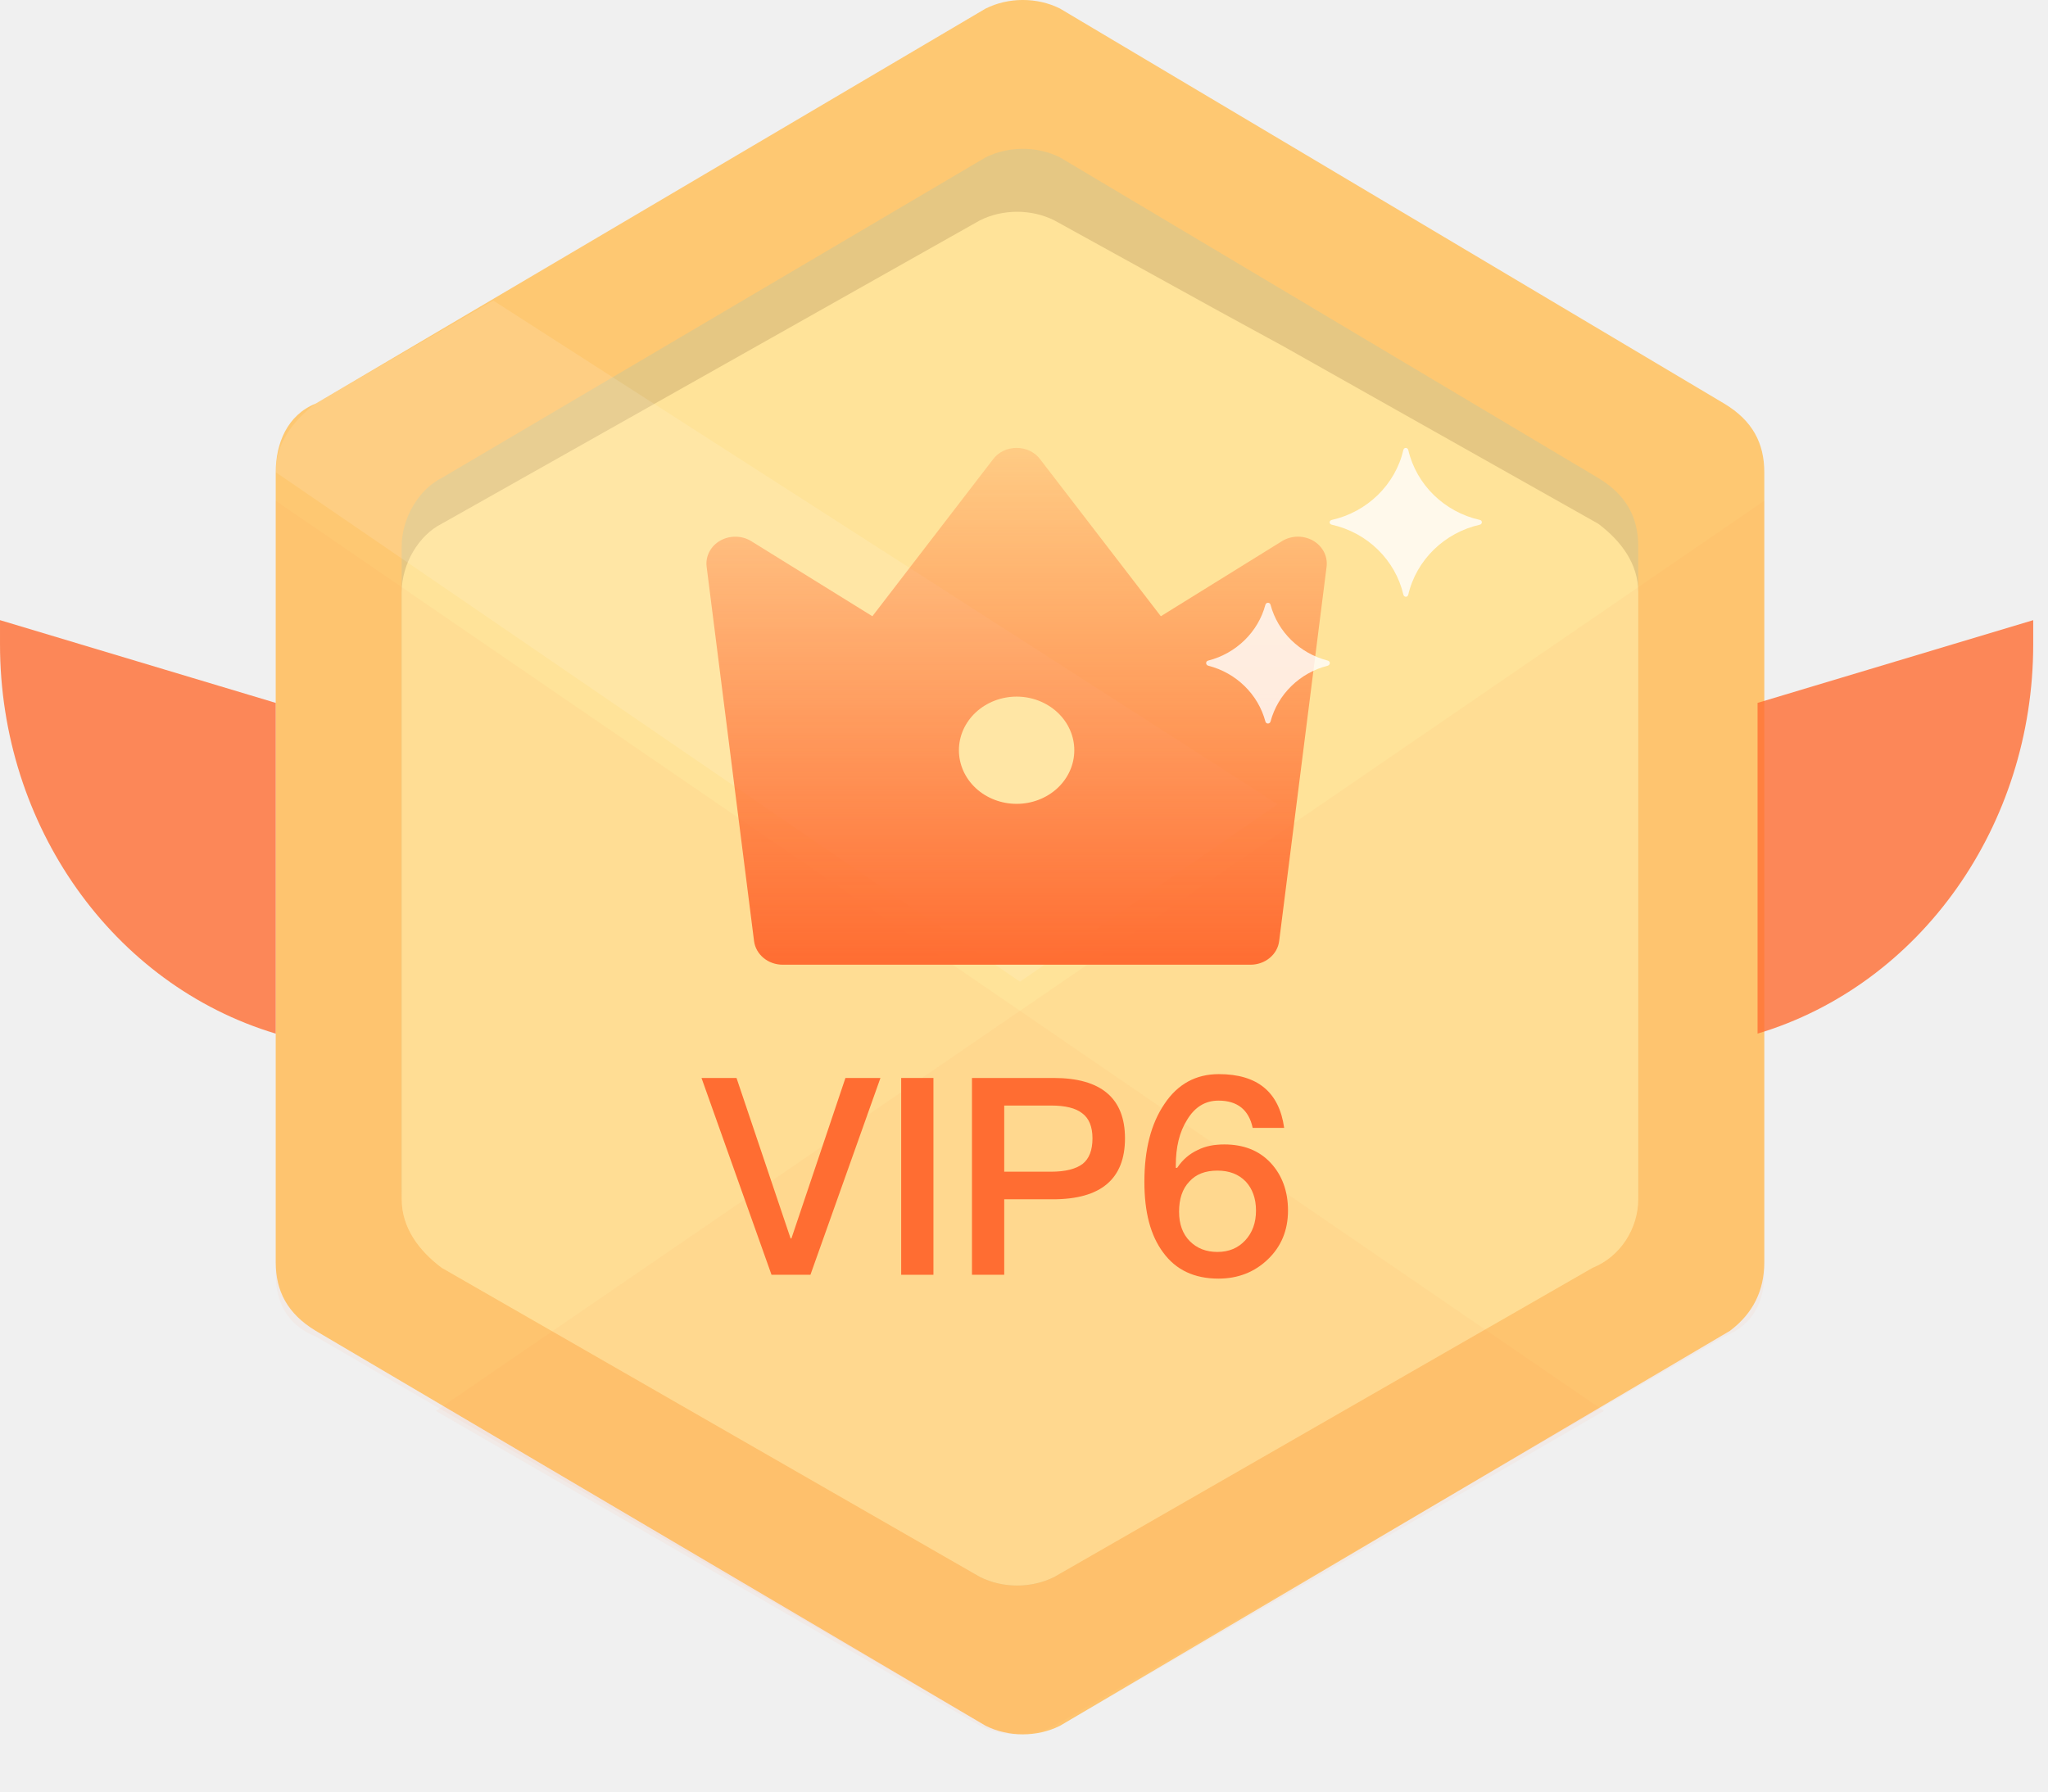
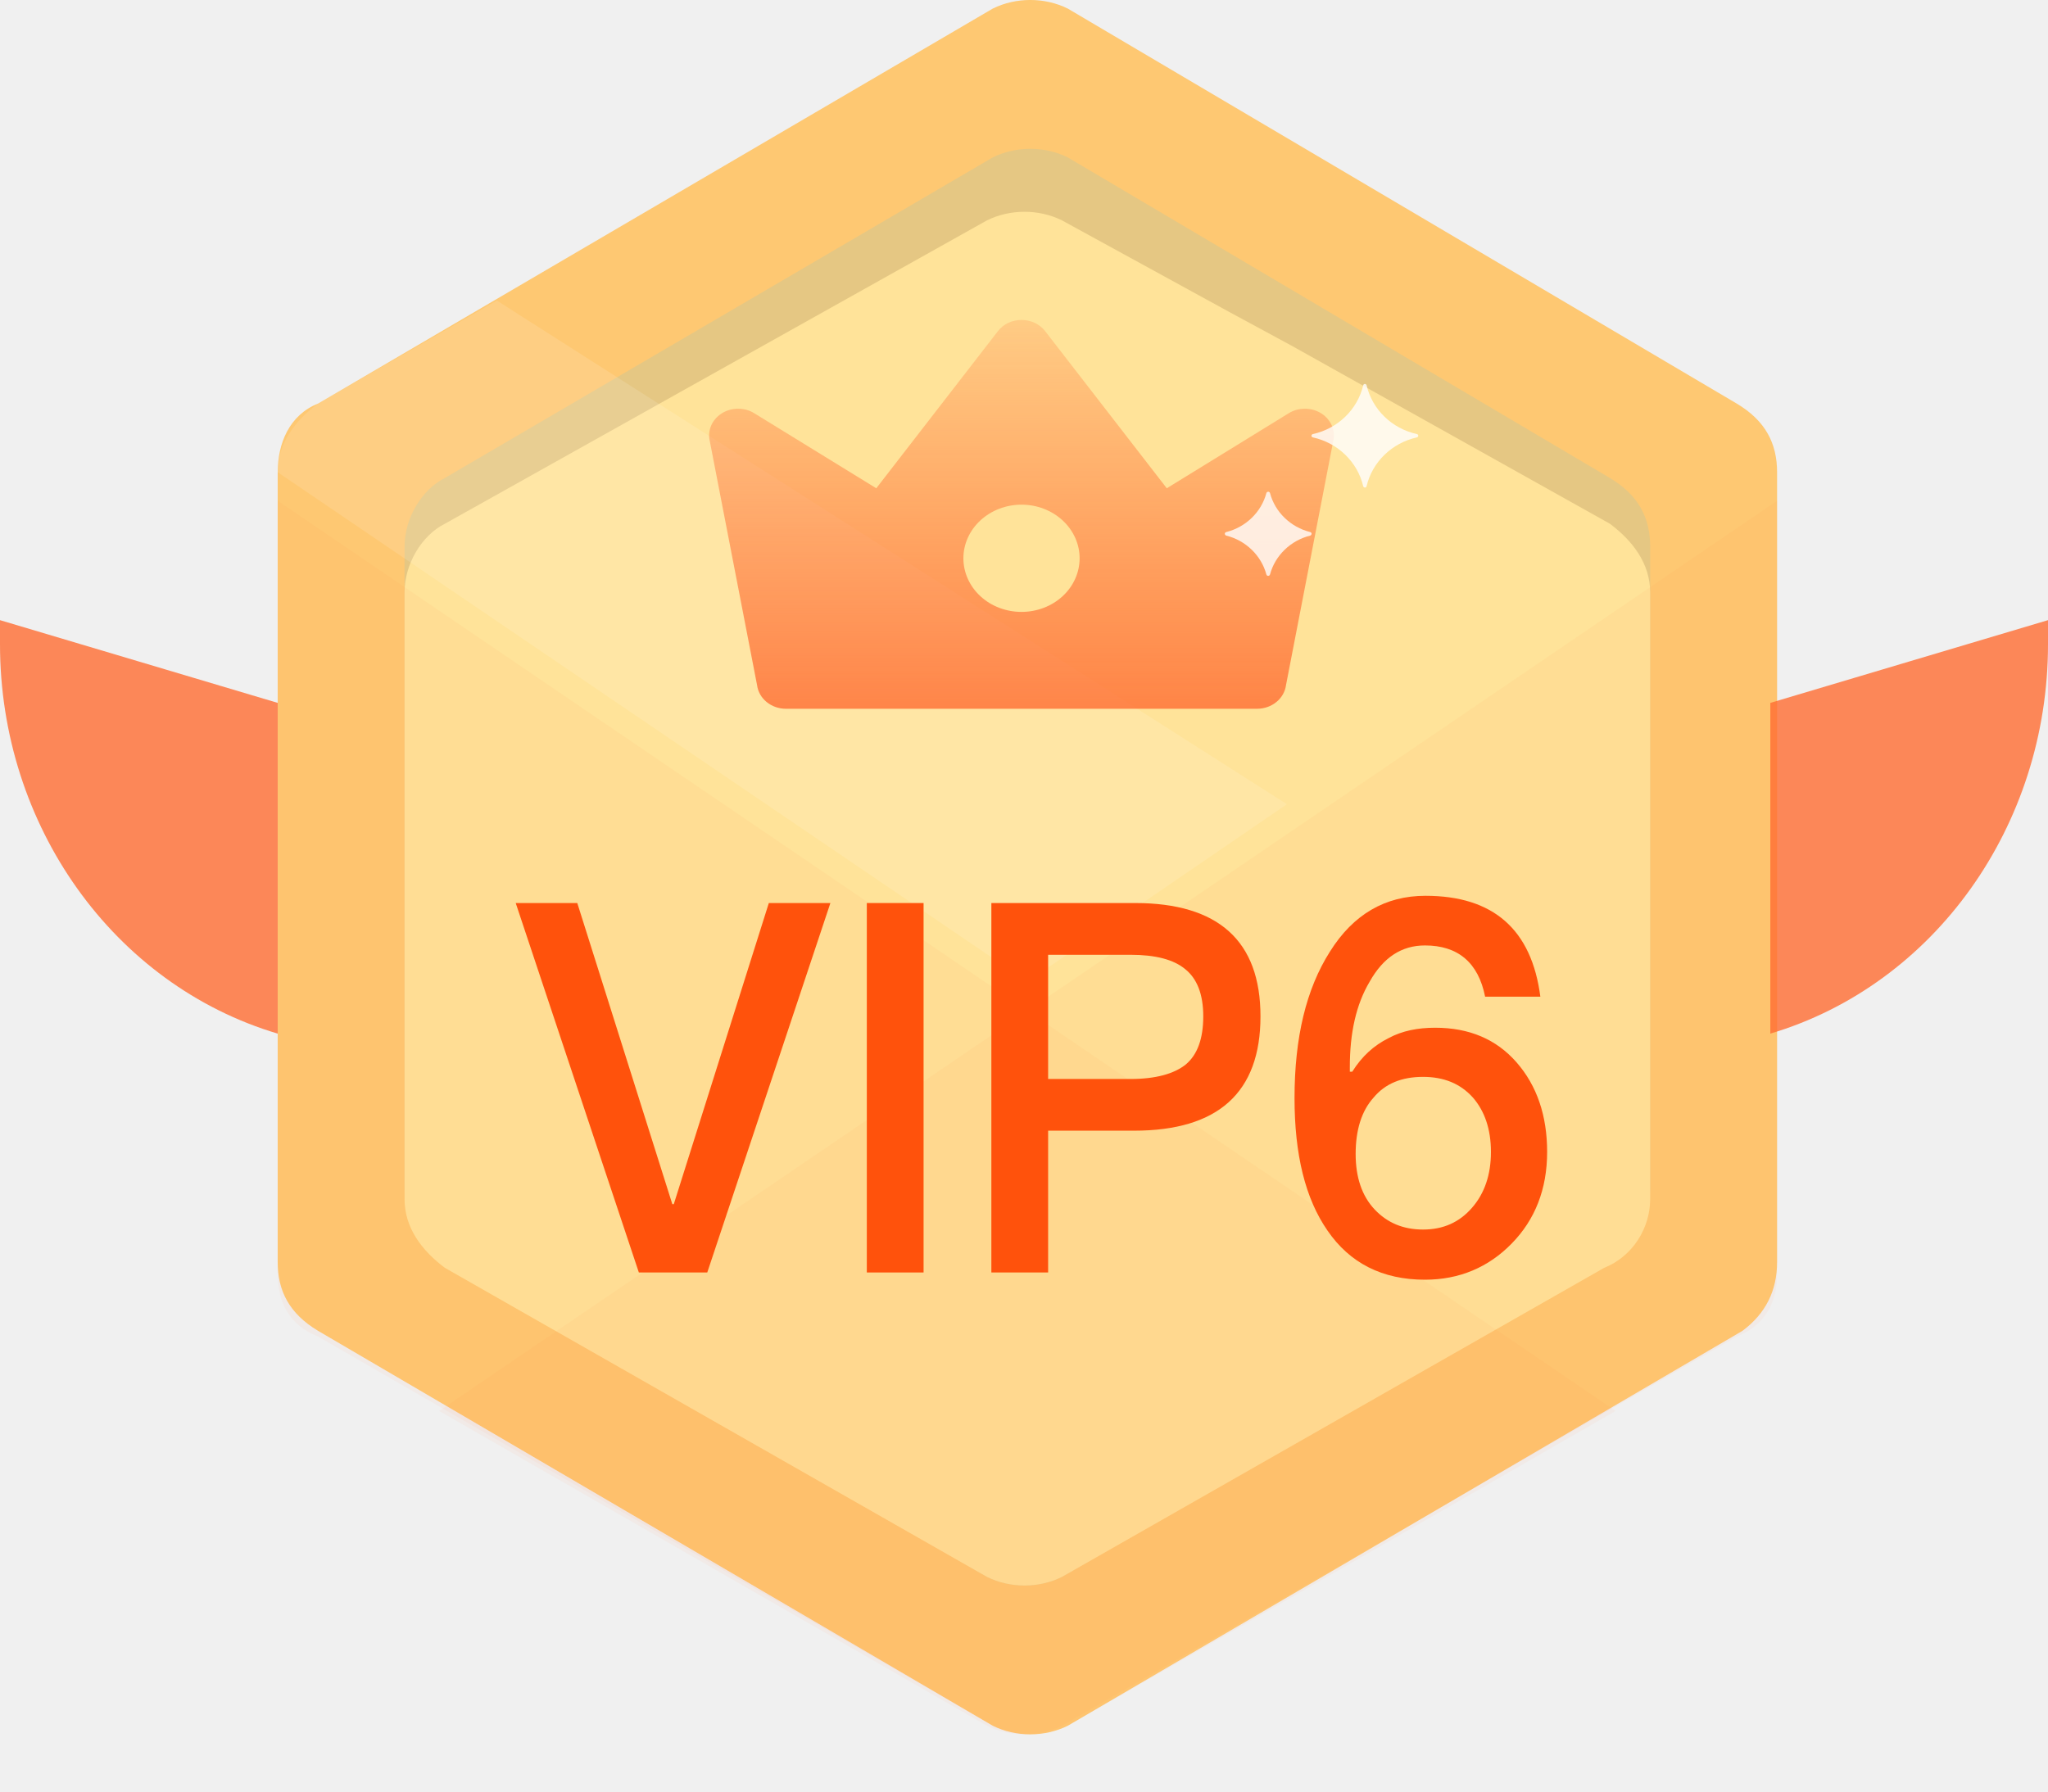
<svg xmlns="http://www.w3.org/2000/svg" width="32" height="28" viewBox="0 0 32 28" fill="none">
-   <path d="M27.567 19.725V7.38C27.567 6.933 27.388 6.575 26.94 6.307L16.563 0.134C16.206 -0.045 15.758 -0.045 15.4 0.134L4.934 6.307C4.487 6.486 4.308 6.933 4.308 7.38V19.725C4.308 20.172 4.487 20.53 4.934 20.799L15.4 26.971C15.758 27.15 16.206 27.15 16.563 26.971L27.03 20.799C27.388 20.53 27.567 20.172 27.567 19.725Z" fill="#FEC872" />
-   <path d="M25.598 18.562V8.543C25.598 8.096 25.419 7.738 24.972 7.47L16.563 2.46C16.206 2.281 15.758 2.281 15.4 2.46L6.902 7.47C6.544 7.649 6.276 8.096 6.276 8.543V18.562C6.276 19.01 6.455 19.367 6.902 19.636L15.311 24.645C15.669 24.824 16.116 24.824 16.474 24.645L24.883 19.636C25.33 19.367 25.598 19.01 25.598 18.562Z" fill="#E5C783" />
-   <path d="M25.598 18.741V9.259C25.598 8.811 25.33 8.454 24.972 8.185L20.052 5.412L19.068 4.875L16.474 3.444C16.116 3.265 15.669 3.265 15.311 3.444L6.902 8.185C6.544 8.364 6.276 8.811 6.276 9.259V18.741C6.276 19.188 6.544 19.546 6.902 19.815L15.311 24.645C15.669 24.824 16.116 24.824 16.474 24.645L24.883 19.815C25.33 19.636 25.598 19.188 25.598 18.741Z" fill="#FFE399" />
-   <path opacity="0.05" d="M4.308 7.827V19.904C4.308 20.351 4.487 20.709 4.934 20.888L15.4 26.971C15.758 27.15 16.206 27.15 16.563 26.971L25.062 22.051L4.308 7.827Z" fill="#FF6D32" />
-   <path opacity="0.12" d="M7.707 4.697L4.934 6.307C4.576 6.575 4.308 6.933 4.308 7.38L15.937 15.342L19.963 12.569L7.707 4.697Z" fill="white" />
-   <path opacity="0.05" d="M27.567 7.827V19.904C27.567 20.351 27.388 20.709 26.94 20.888L16.474 26.971C16.116 27.15 15.669 27.15 15.311 26.971L6.812 22.051L27.567 7.827Z" fill="#FF6D32" />
-   <path d="M11.739 8.458L13.631 9.631L15.518 7.176C15.559 7.121 15.614 7.077 15.678 7.046C15.742 7.016 15.813 7 15.885 7C15.956 7 16.027 7.016 16.091 7.046C16.155 7.077 16.21 7.121 16.251 7.176L18.138 9.631L20.03 8.458C20.102 8.413 20.186 8.389 20.272 8.387C20.358 8.386 20.443 8.408 20.516 8.449C20.589 8.491 20.648 8.552 20.686 8.624C20.723 8.696 20.738 8.776 20.728 8.856L19.987 14.707C19.974 14.809 19.922 14.903 19.839 14.971C19.757 15.039 19.65 15.077 19.54 15.077H12.229C12.119 15.077 12.012 15.039 11.93 14.971C11.848 14.903 11.795 14.809 11.782 14.707L11.041 8.855C11.031 8.776 11.046 8.695 11.084 8.623C11.121 8.552 11.18 8.491 11.254 8.449C11.327 8.408 11.411 8.386 11.497 8.388C11.583 8.389 11.667 8.413 11.739 8.458ZM15.885 12.563C16.124 12.563 16.353 12.475 16.522 12.318C16.691 12.161 16.786 11.948 16.786 11.725C16.786 11.503 16.691 11.29 16.522 11.133C16.353 10.976 16.124 10.887 15.885 10.887C15.646 10.887 15.416 10.976 15.247 11.133C15.078 11.29 14.983 11.503 14.983 11.725C14.983 11.948 15.078 12.161 15.247 12.318C15.416 12.475 15.646 12.563 15.885 12.563Z" fill="url(#paint0_linear_6525_24594)" />
-   <path opacity="0.8" d="M23.124 8.126C22.567 8.002 22.13 7.574 22.004 7.031C21.992 6.99 21.938 6.99 21.928 7.031C21.802 7.574 21.363 8.002 20.808 8.126C20.765 8.137 20.765 8.189 20.808 8.2C21.365 8.324 21.802 8.752 21.928 9.295C21.94 9.337 21.994 9.337 22.004 9.295C22.13 8.752 22.569 8.324 23.124 8.2C23.164 8.189 23.164 8.134 23.124 8.126ZM20.746 10.324C20.31 10.213 19.965 9.877 19.852 9.451C19.841 9.41 19.784 9.41 19.772 9.451C19.659 9.877 19.314 10.213 18.878 10.324C18.835 10.335 18.835 10.39 18.878 10.404C19.314 10.514 19.659 10.851 19.772 11.277C19.783 11.318 19.84 11.318 19.852 11.277C19.965 10.851 20.31 10.514 20.746 10.404C20.789 10.39 20.789 10.335 20.746 10.324Z" fill="white" />
-   <path d="M10.961 16.847H11.508L12.353 19.355H12.366L13.21 16.847H13.757L12.663 19.923H12.055L10.961 16.847Z" fill="#FF6D32" />
-   <path d="M14.081 16.847H14.585V19.923H14.081V16.847Z" fill="#FF6D32" />
-   <path d="M15.187 16.847H16.462C17.203 16.847 17.578 17.162 17.578 17.791C17.578 18.424 17.203 18.743 16.454 18.743H15.691V19.923H15.187V16.847ZM15.691 17.278V18.312H16.423C16.647 18.312 16.811 18.269 16.915 18.191C17.018 18.11 17.07 17.976 17.07 17.791C17.07 17.606 17.014 17.476 16.91 17.399C16.807 17.317 16.643 17.278 16.423 17.278H15.691Z" fill="#FF6D32" />
-   <path d="M19.044 16.787C19.647 16.787 19.987 17.067 20.065 17.627H19.573C19.513 17.343 19.332 17.201 19.039 17.201C18.833 17.201 18.669 17.3 18.548 17.502C18.428 17.692 18.372 17.929 18.372 18.213V18.252H18.393C18.479 18.122 18.587 18.032 18.716 17.972C18.837 17.911 18.975 17.886 19.13 17.886C19.431 17.886 19.673 17.98 19.854 18.174C20.034 18.368 20.125 18.618 20.125 18.919C20.125 19.23 20.017 19.484 19.81 19.682C19.604 19.88 19.345 19.983 19.039 19.983C18.66 19.983 18.372 19.846 18.174 19.574C17.975 19.307 17.881 18.941 17.881 18.471C17.881 17.967 17.984 17.562 18.195 17.252C18.402 16.942 18.686 16.787 19.044 16.787ZM19.022 18.295C18.833 18.295 18.686 18.351 18.583 18.467C18.475 18.579 18.423 18.738 18.423 18.937C18.423 19.131 18.479 19.286 18.591 19.398C18.703 19.51 18.846 19.566 19.022 19.566C19.203 19.566 19.345 19.505 19.457 19.385C19.569 19.264 19.625 19.109 19.625 18.919C19.625 18.73 19.569 18.579 19.466 18.467C19.354 18.351 19.207 18.295 19.022 18.295Z" fill="#FF6D32" />
-   <path opacity="0.8" d="M4.72069e-05 9.692L4.308 10.985V16.154C1.761 15.39 4.72069e-05 12.902 4.72069e-05 10.069V9.692Z" fill="#FF6D32" />
-   <path opacity="0.8" d="M31.769 9.692L27.462 10.985V16.154C30.009 15.39 31.769 12.902 31.769 10.069V9.692Z" fill="#FF6D32" />
+   <path d="M27.767 19.725V7.38C27.767 6.933 27.587 6.575 27.136 6.307L16.684 0.134C16.323 -0.045 15.873 -0.045 15.512 0.134L4.97 6.307C4.519 6.486 4.339 6.933 4.339 7.38V19.725C4.339 20.172 4.519 20.53 4.97 20.799L15.512 26.971C15.873 27.15 16.323 27.15 16.684 26.971L27.226 20.799C27.587 20.53 27.767 20.172 27.767 19.725Z" fill="#FEC872" />
+   <path d="M25.784 18.562V8.543C25.784 8.096 25.604 7.738 25.154 7.47L16.684 2.46C16.323 2.281 15.873 2.281 15.512 2.46L6.952 7.47C6.592 7.649 6.321 8.096 6.321 8.543V18.562C6.321 19.01 6.502 19.367 6.952 19.636L15.422 24.645C15.783 24.824 16.233 24.824 16.593 24.645L25.064 19.636C25.514 19.367 25.784 19.01 25.784 18.562Z" fill="#E5C783" />
+   <path d="M25.784 18.741V9.259C25.784 8.812 25.514 8.454 25.154 8.185L20.198 5.412L19.206 4.875L16.593 3.444C16.233 3.265 15.783 3.265 15.422 3.444L6.952 8.185C6.592 8.364 6.321 8.812 6.321 9.259V18.741C6.321 19.189 6.592 19.546 6.952 19.815L15.422 24.645C15.783 24.824 16.233 24.824 16.593 24.645L25.064 19.815C25.514 19.636 25.784 19.189 25.784 18.741Z" fill="#FFE399" />
+   <path opacity="0.05" d="M4.339 7.827V19.904C4.339 20.351 4.519 20.709 4.97 20.888L15.512 26.971C15.873 27.15 16.323 27.15 16.684 26.971L25.244 22.051L4.339 7.827Z" fill="#FF6D32" />
+   <path opacity="0.12" d="M7.763 4.697L4.97 6.307C4.609 6.575 4.339 6.933 4.339 7.38L16.053 15.342L20.108 12.569L7.763 4.697Z" fill="white" />
+   <path opacity="0.05" d="M27.767 7.827V19.904C27.767 20.351 27.587 20.709 27.136 20.888L16.594 26.971C16.233 27.15 15.783 27.15 15.422 26.971L6.862 22.051L27.767 7.827Z" fill="#FF6D32" />
+   <path d="M11.785 6.458L13.692 7.631L15.592 5.176C15.634 5.121 15.689 5.077 15.753 5.046C15.818 5.016 15.889 5 15.961 5C16.033 5 16.105 5.016 16.169 5.046C16.233 5.077 16.289 5.121 16.331 5.176L18.231 7.631L20.137 6.458C20.209 6.413 20.294 6.389 20.38 6.388C20.467 6.386 20.552 6.408 20.626 6.449C20.7 6.491 20.759 6.552 20.797 6.624C20.835 6.696 20.85 6.776 20.839 6.856L20.094 10.707C20.081 10.809 20.027 10.903 19.944 10.971C19.861 11.039 19.754 11.077 19.643 11.077H12.279C12.168 11.077 12.061 11.039 11.978 10.971C11.895 10.903 11.842 10.809 11.829 10.707L11.083 6.855C11.073 6.776 11.088 6.695 11.125 6.623C11.163 6.552 11.223 6.491 11.296 6.449C11.37 6.407 11.456 6.386 11.542 6.388C11.629 6.389 11.713 6.413 11.785 6.458ZM15.961 9.563C16.202 9.563 16.433 9.475 16.603 9.318C16.773 9.161 16.869 8.948 16.869 8.725C16.869 8.503 16.773 8.29 16.603 8.133C16.433 7.976 16.202 7.887 15.961 7.887C15.72 7.887 15.489 7.976 15.319 8.133C15.149 8.29 15.053 8.503 15.053 8.725C15.053 8.948 15.149 9.161 15.319 9.318C15.489 9.475 15.72 9.563 15.961 9.563Z" fill="url(#paint0_linear_8344_15223)" />
+   <path opacity="0.8" d="M22.139 6.784C21.748 6.698 21.442 6.4 21.353 6.022C21.345 5.993 21.307 5.993 21.3 6.022C21.211 6.4 20.904 6.698 20.514 6.784C20.484 6.792 20.484 6.828 20.514 6.836C20.905 6.922 21.211 7.22 21.3 7.598C21.308 7.627 21.346 7.627 21.353 7.598C21.442 7.22 21.749 6.922 22.139 6.836C22.167 6.828 22.167 6.79 22.139 6.784ZM20.471 8.315C20.165 8.238 19.923 8.004 19.844 7.707C19.836 7.678 19.796 7.678 19.787 7.707C19.708 8.004 19.466 8.238 19.161 8.315C19.13 8.322 19.13 8.361 19.161 8.371C19.466 8.447 19.708 8.682 19.787 8.978C19.795 9.007 19.835 9.007 19.844 8.978C19.923 8.682 20.165 8.447 20.471 8.371C20.501 8.361 20.501 8.322 20.471 8.315Z" fill="white" />
+   <path d="M8.058 14.113H9.02L10.505 18.819H10.528L12.013 14.113H12.975L11.051 19.887H9.982L8.058 14.113Z" fill="#FF520C" />
+   <path d="M13.544 14.113H14.431V19.887H13.544V14.113Z" fill="#FF520C" />
+   <path d="M15.49 14.113H17.733C19.036 14.113 19.695 14.704 19.695 15.884C19.695 17.073 19.036 17.671 17.718 17.671H16.377V19.887H15.49V14.113ZM16.377 14.922V16.863H17.665C18.058 16.863 18.346 16.782 18.528 16.636C18.71 16.483 18.801 16.232 18.801 15.884C18.801 15.536 18.702 15.294 18.521 15.148C18.339 14.995 18.051 14.922 17.665 14.922H16.377Z" fill="#FF520C" />
+   <path d="M22.273 14C23.333 14 23.932 14.526 24.068 15.577H23.205C23.099 15.043 22.78 14.776 22.265 14.776C21.901 14.776 21.614 14.962 21.401 15.342C21.189 15.698 21.091 16.143 21.091 16.677V16.749H21.129C21.28 16.507 21.47 16.337 21.697 16.224C21.909 16.11 22.152 16.062 22.424 16.062C22.955 16.062 23.379 16.24 23.697 16.604C24.015 16.968 24.174 17.437 24.174 18.003C24.174 18.585 23.985 19.062 23.621 19.434C23.258 19.806 22.803 20 22.265 20C21.599 20 21.091 19.741 20.742 19.232C20.394 18.73 20.227 18.043 20.227 17.162C20.227 16.216 20.409 15.456 20.78 14.873C21.144 14.291 21.644 14 22.273 14ZM22.235 16.83C21.901 16.83 21.644 16.935 21.462 17.154C21.273 17.364 21.182 17.663 21.182 18.035C21.182 18.399 21.28 18.69 21.477 18.9C21.674 19.11 21.924 19.216 22.235 19.216C22.553 19.216 22.803 19.102 23 18.876C23.197 18.65 23.296 18.358 23.296 18.003C23.296 17.647 23.197 17.364 23.015 17.154C22.818 16.935 22.561 16.83 22.235 16.83Z" fill="#FF520C" />
+   <path opacity="0.8" d="M0 9.692L4.339 10.985V16.154C1.774 15.39 0 12.902 0 10.069V9.692Z" fill="#FF6D32" />
+   <path opacity="0.8" d="M32 9.692L27.661 10.985V16.154C30.227 15.39 32 12.902 32 10.069V9.692Z" fill="#FF6D32" />
  <defs>
-     <linearGradient id="paint0_linear_6525_24594" x1="15.885" y1="7" x2="15.885" y2="15.077" gradientUnits="userSpaceOnUse">
+     <linearGradient id="paint0_linear_8344_15223" x1="15.961" y1="5" x2="15.961" y2="13.077" gradientUnits="userSpaceOnUse">
      <stop stop-color="#FF6D32" stop-opacity="0.2" />
      <stop offset="1" stop-color="#FF6D32" />
    </linearGradient>
  </defs>
</svg>
